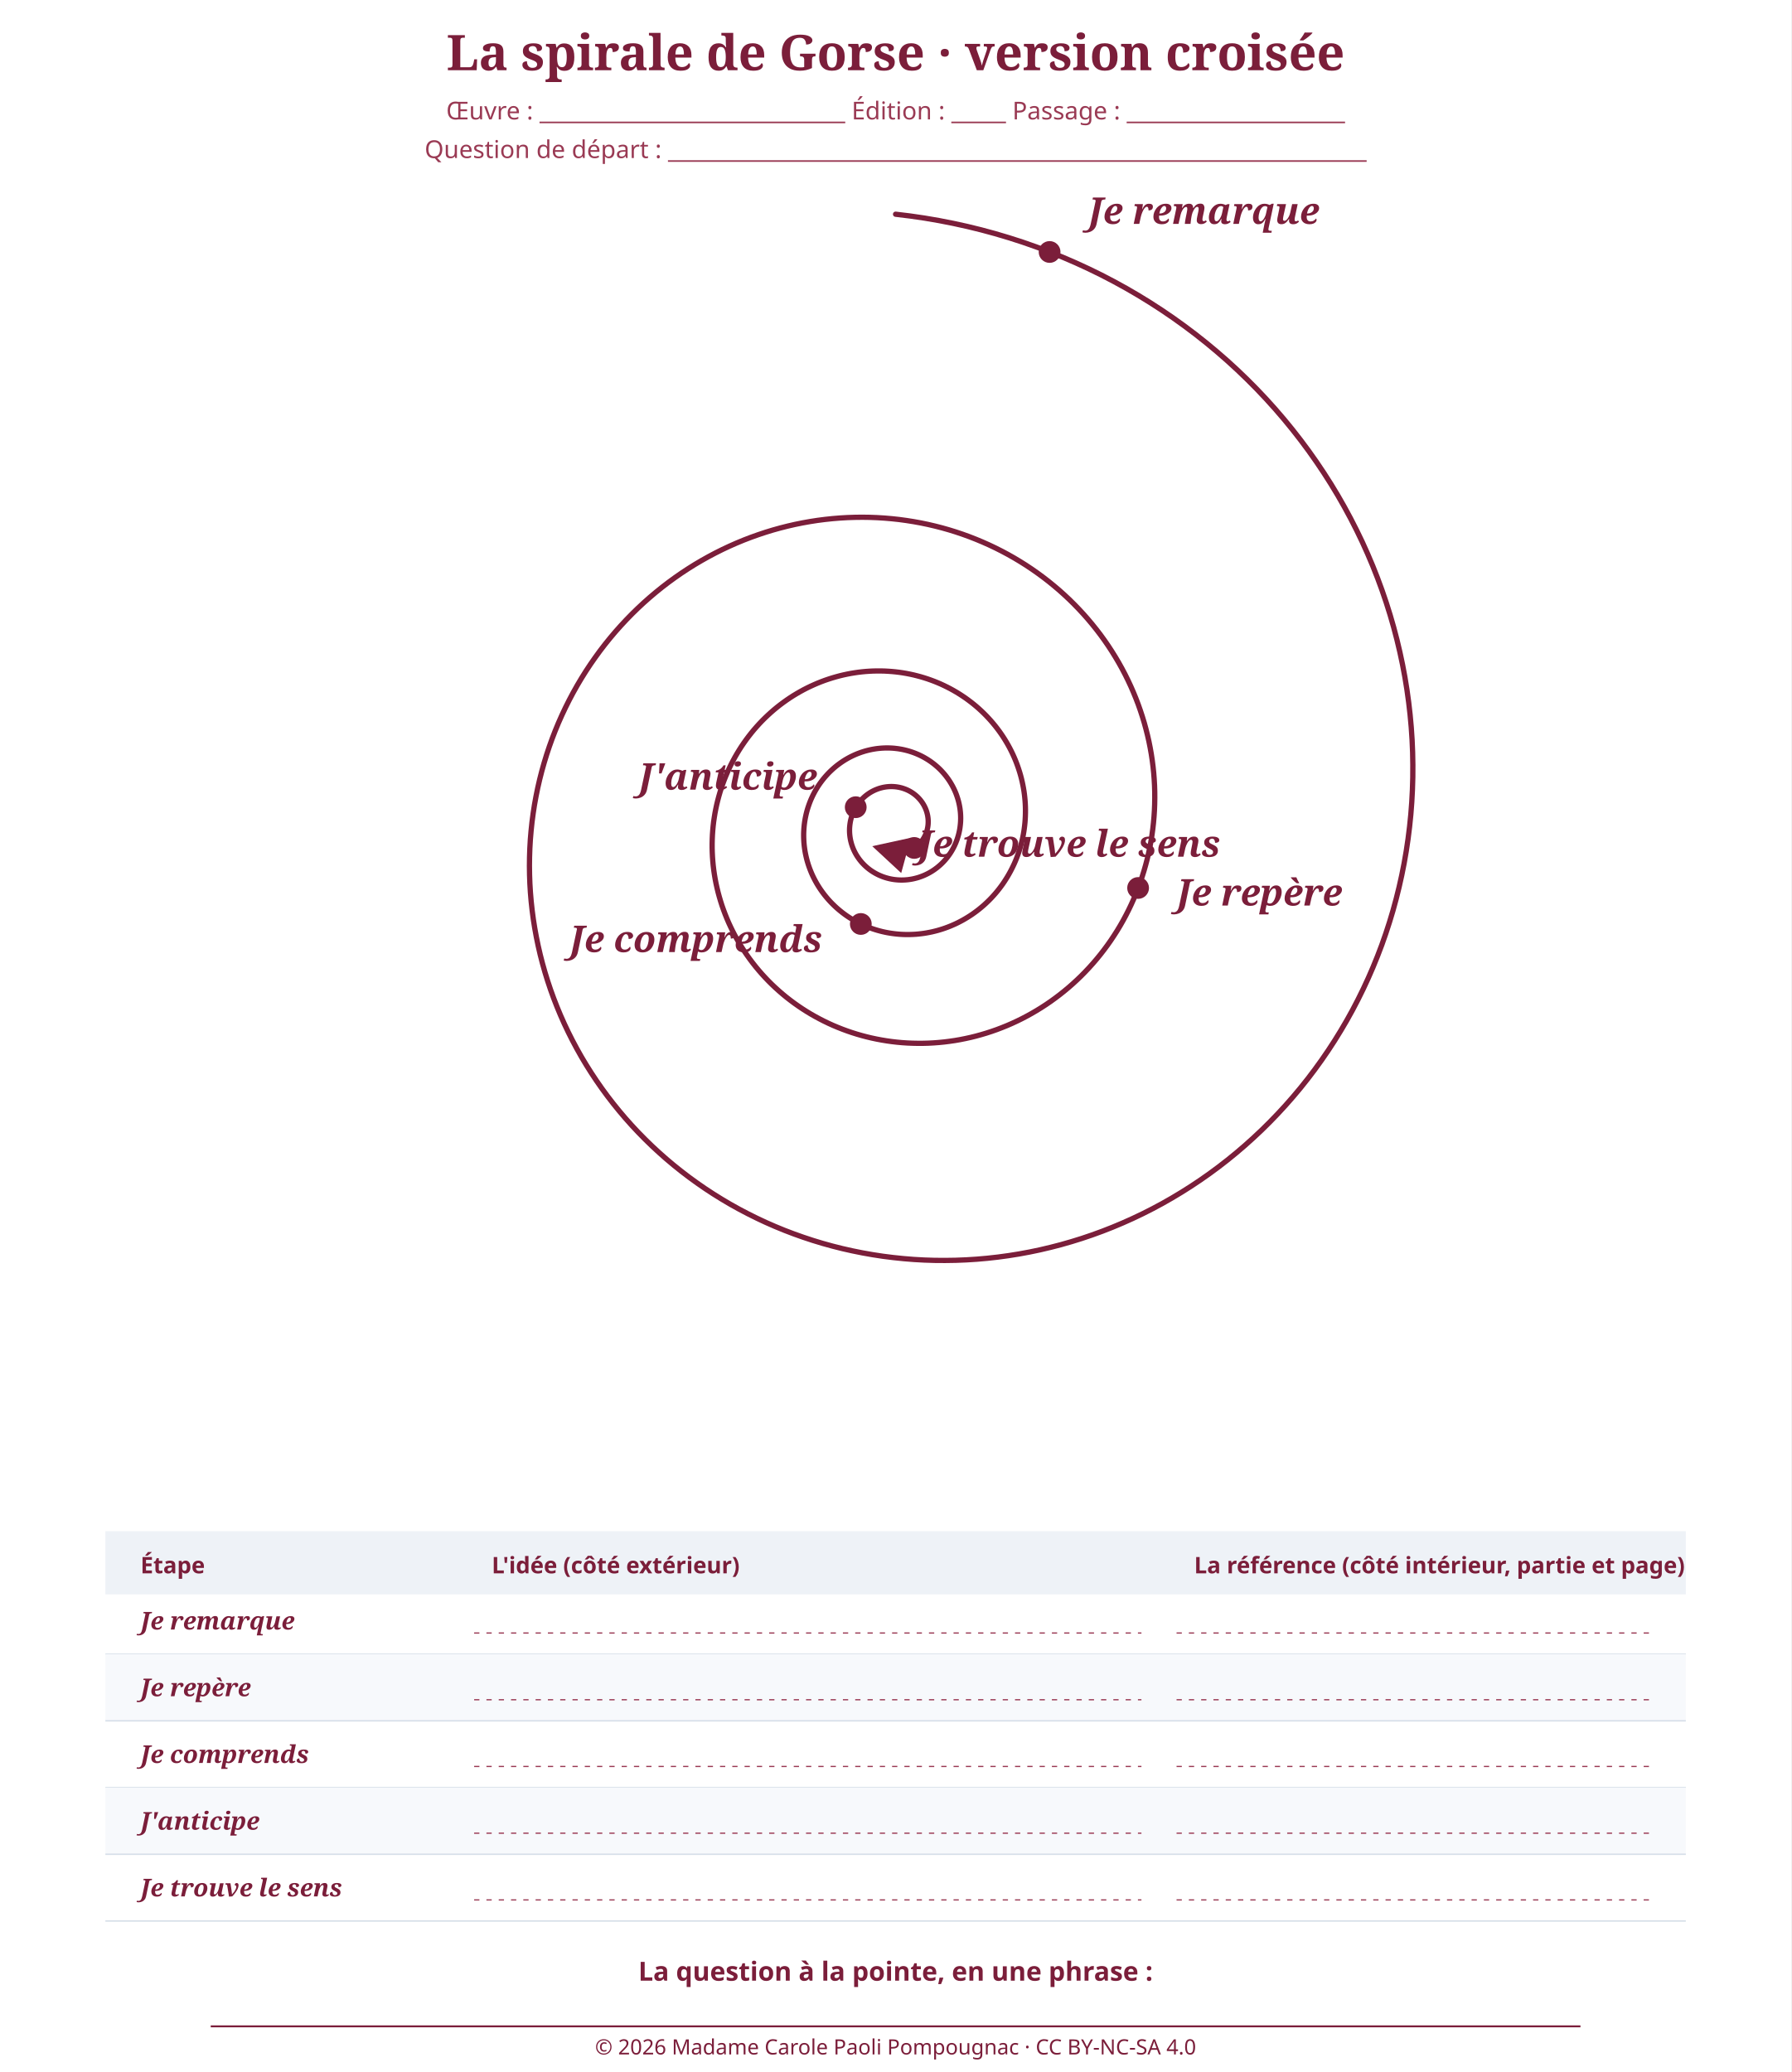
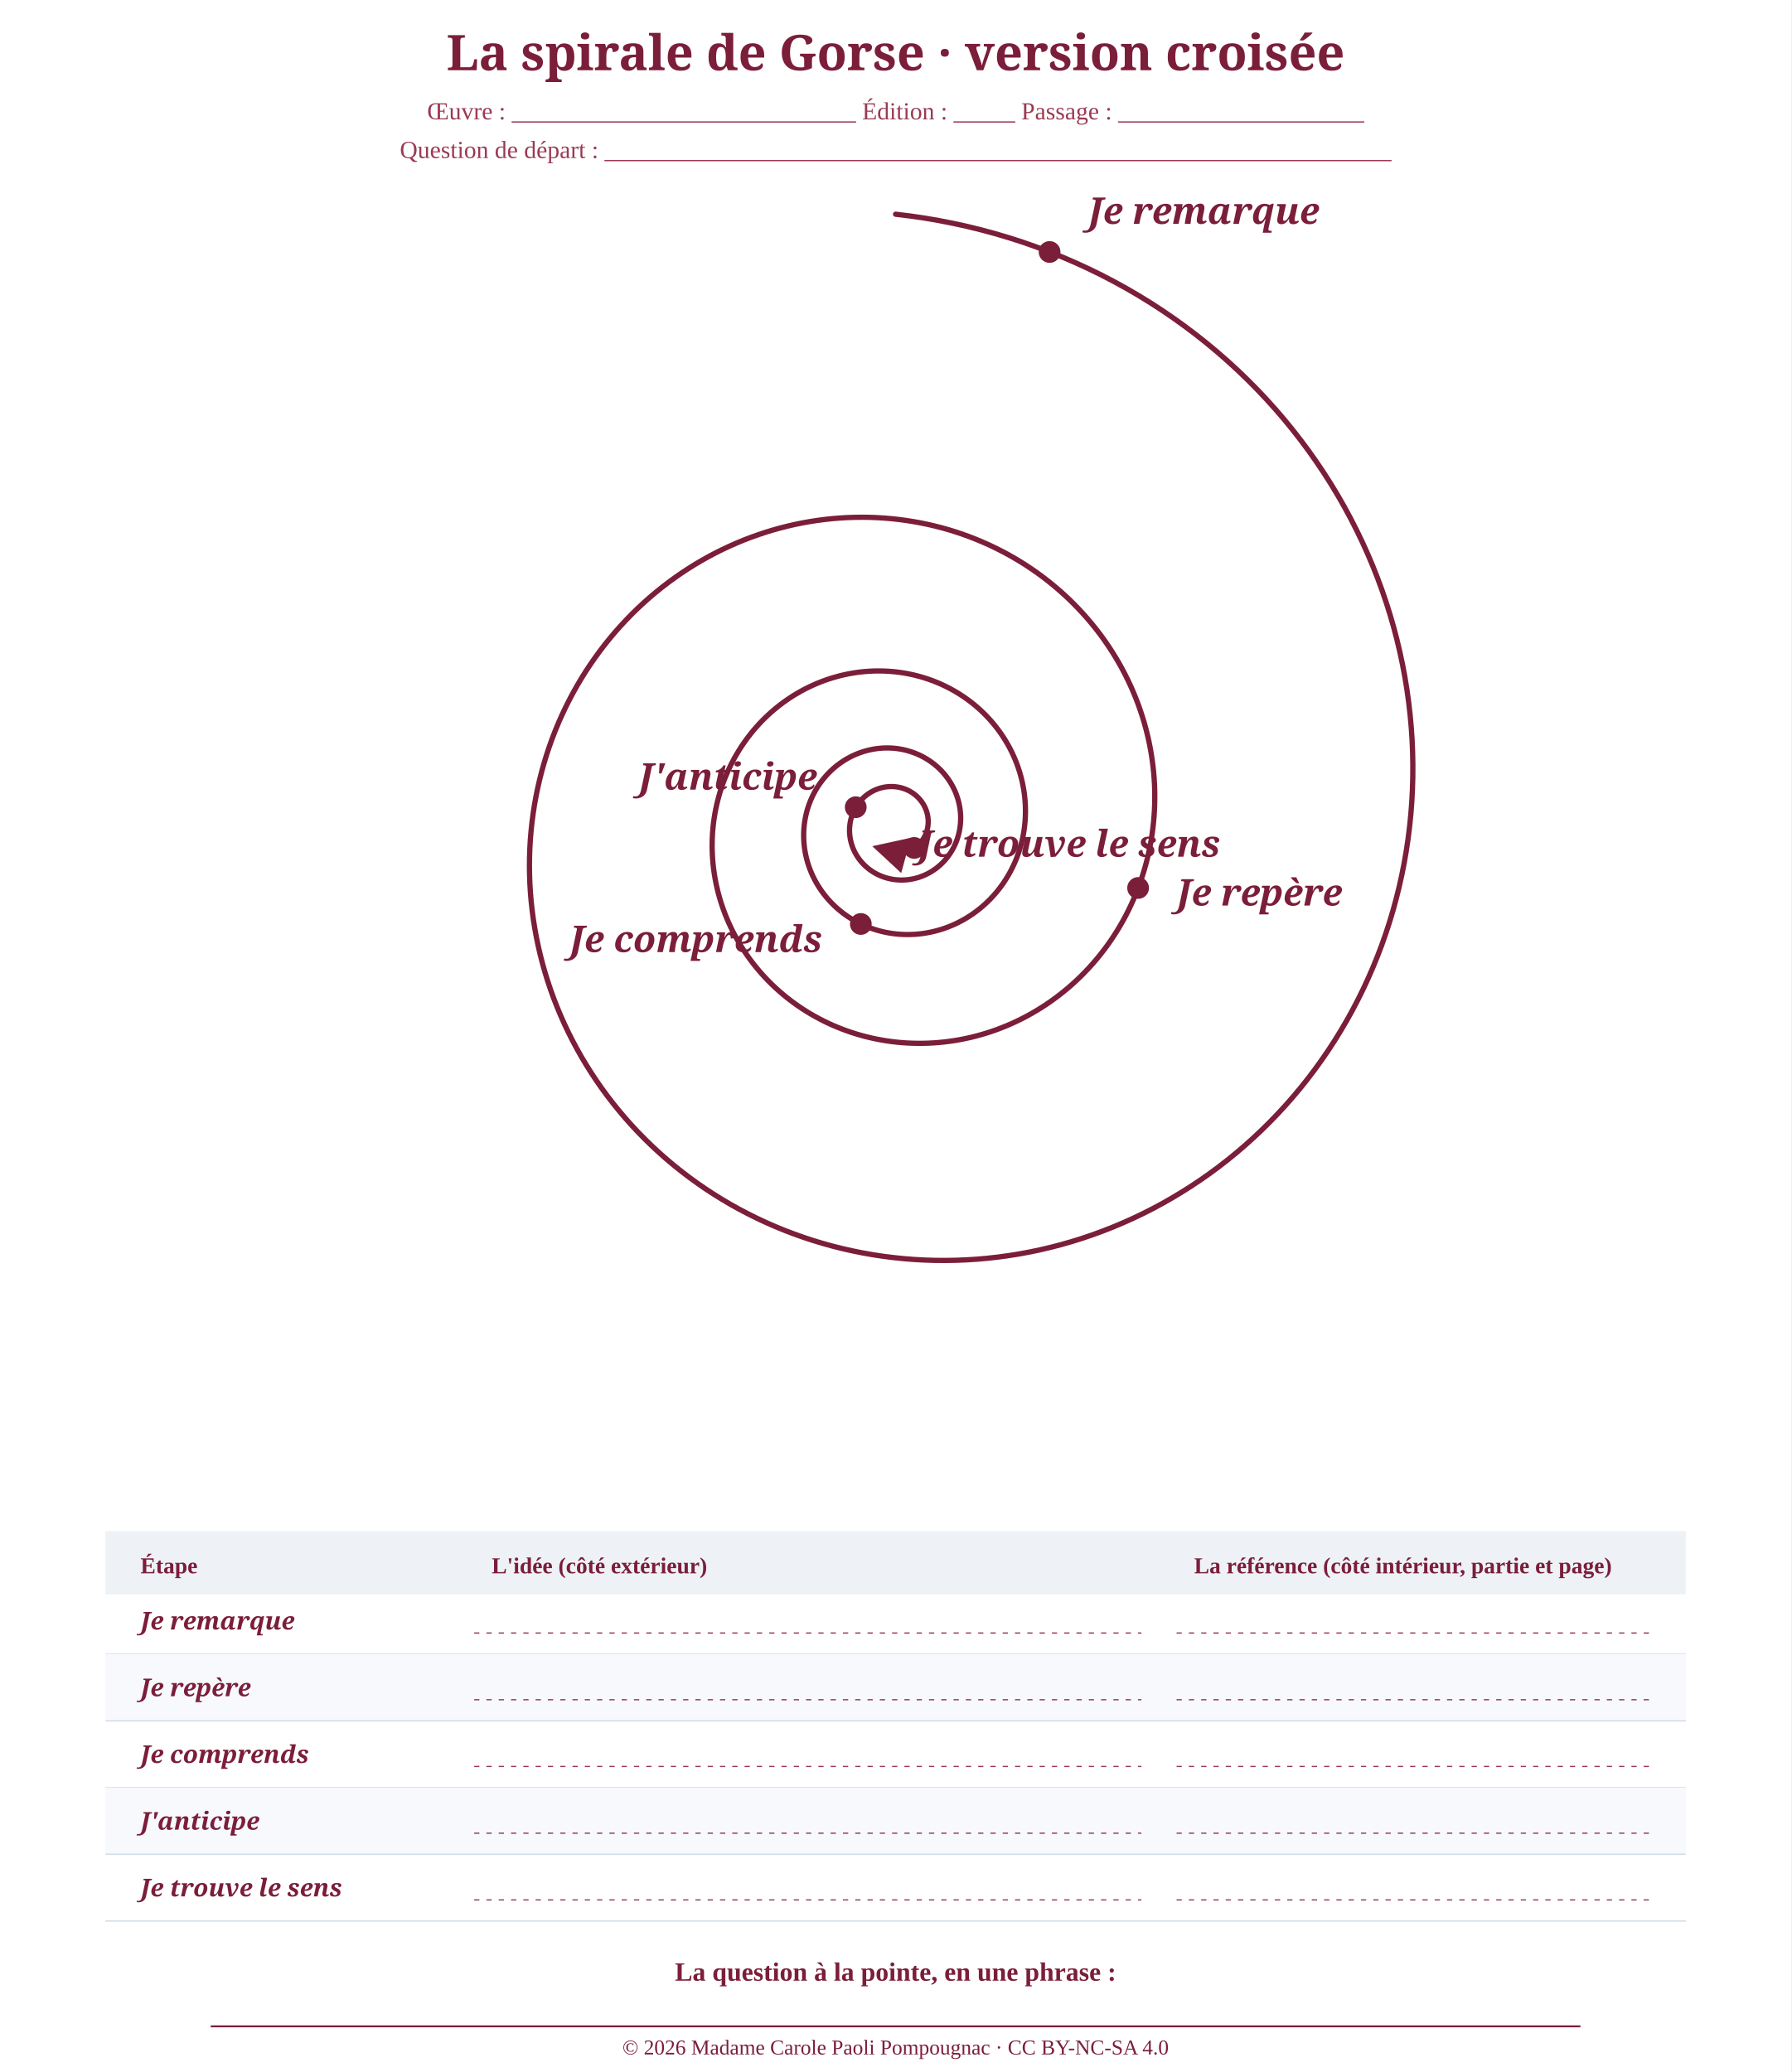
<svg xmlns="http://www.w3.org/2000/svg" viewBox="0 0 1020 1180" role="img" aria-labelledby="t3">
  <rect width="1020" height="1180" fill="#ffffff" />
  <text x="510.0" y="40.0" text-anchor="middle" font-family="Playfair Display, Georgia, serif" font-size="28" font-weight="600" font-style="normal" fill="#7B1E3A">La spirale de Gorse · version croisée</text>
-   <text x="510.0" y="68.0" text-anchor="middle" font-family="Atkinson Hyperlegible, Verdana, sans-serif" font-size="14" font-weight="500" font-style="normal" fill="#9A3A54">Œuvre : ____________________________     Édition : _____     Passage : ____________________</text>
-   <text x="510.0" y="90.0" text-anchor="middle" font-family="Atkinson Hyperlegible, Verdana, sans-serif" font-size="14" font-weight="500" font-style="normal" fill="#9A3A54">Question de départ : ________________________________________________________________</text>
+   <text x="510.0" y="68.0" text-anchor="middle" font-family="Source Sans 3, Verdana, sans-serif" font-size="14" font-weight="500" font-style="normal" fill="#9A3A54">Œuvre : ____________________________     Édition : _____     Passage : ____________________</text>
+   <text x="510.0" y="90.0" text-anchor="middle" font-family="Source Sans 3, Verdana, sans-serif" font-size="14" font-weight="500" font-style="normal" fill="#9A3A54">Question de départ : ________________________________________________________________</text>
  <path d="M 510.00 122.00 L 518.28 123.01 L 526.50 124.21 L 534.68 125.61 L 542.79 127.20 L 550.85 128.97 L 558.84 130.93 L 566.76 133.08 L 574.61 135.41 L 582.38 137.91 L 590.06 140.60 L 597.66 143.46 L 605.18 146.49 L 612.59 149.69 L 619.91 153.06 L 627.13 156.59 L 634.24 160.29 L 641.24 164.14 L 648.14 168.15 L 654.91 172.31 L 661.57 176.62 L 668.11 181.08 L 674.52 185.68 L 680.80 190.41 L 686.96 195.29 L 692.97 200.29 L 698.86 205.42 L 704.60 210.68 L 710.20 216.06 L 715.66 221.56 L 720.97 227.17 L 726.13 232.89 L 731.14 238.72 L 736.00 244.65 L 740.70 250.68 L 745.25 256.80 L 749.63 263.01 L 753.86 269.31 L 757.93 275.69 L 761.83 282.15 L 765.56 288.69 L 769.13 295.29 L 772.53 301.96 L 775.77 308.69 L 778.83 315.48 L 781.73 322.32 L 784.45 329.21 L 787.00 336.14 L 789.38 343.12 L 791.59 350.13 L 793.62 357.17 L 795.48 364.25 L 797.16 371.34 L 798.68 378.46 L 800.02 385.59 L 801.18 392.73 L 802.17 399.88 L 802.99 407.03 L 803.64 414.18 L 804.12 421.32 L 804.42 428.46 L 804.55 435.58 L 804.52 442.68 L 804.31 449.76 L 803.94 456.82 L 803.40 463.85 L 802.69 470.84 L 801.82 477.80 L 800.79 484.72 L 799.60 491.59 L 798.24 498.41 L 796.73 505.18 L 795.06 511.90 L 793.24 518.56 L 791.26 525.15 L 789.13 531.68 L 786.86 538.14 L 784.43 544.52 L 781.86 550.83 L 779.15 557.06 L 776.30 563.21 L 773.31 569.27 L 770.19 575.25 L 766.93 581.13 L 763.54 586.91 L 760.03 592.60 L 756.39 598.19 L 752.62 603.68 L 748.74 609.06 L 744.74 614.34 L 740.63 619.50 L 736.40 624.55 L 732.07 629.48 L 727.63 634.30 L 723.09 639.00 L 718.46 643.58 L 713.72 648.03 L 708.90 652.36 L 703.99 656.56 L 698.99 660.63 L 693.91 664.57 L 688.75 668.38 L 683.51 672.05 L 678.20 675.59 L 672.82 678.99 L 667.38 682.26 L 661.88 685.39 L 656.32 688.37 L 650.70 691.22 L 645.03 693.92 L 639.31 696.48 L 633.55 698.90 L 627.75 701.17 L 621.91 703.30 L 616.04 705.29 L 610.14 707.12 L 604.21 708.82 L 598.26 710.36 L 592.28 711.77 L 586.30 713.02 L 580.30 714.13 L 574.29 715.09 L 568.27 715.91 L 562.26 716.58 L 556.24 717.11 L 550.23 717.49 L 544.23 717.73 L 538.24 717.82 L 532.26 717.78 L 526.31 717.59 L 520.37 717.26 L 514.46 716.78 L 508.58 716.17 L 502.73 715.43 L 496.92 714.54 L 491.14 713.52 L 485.40 712.36 L 479.71 711.08 L 474.07 709.66 L 468.47 708.11 L 462.93 706.43 L 457.45 704.62 L 452.02 702.69 L 446.65 700.64 L 441.35 698.46 L 436.12 696.17 L 430.96 693.75 L 425.87 691.22 L 420.85 688.58 L 415.91 685.83 L 411.05 682.96 L 406.27 679.99 L 401.58 676.92 L 396.98 673.74 L 392.46 670.46 L 388.03 667.08 L 383.70 663.61 L 379.46 660.05 L 375.32 656.39 L 371.28 652.65 L 367.34 648.82 L 363.50 644.91 L 359.77 640.92 L 356.14 636.85 L 352.62 632.70 L 349.21 628.49 L 345.91 624.21 L 342.72 619.86 L 339.64 615.44 L 336.68 610.97 L 333.83 606.44 L 331.09 601.86 L 328.48 597.22 L 325.98 592.53 L 323.60 587.80 L 321.34 583.03 L 319.20 578.21 L 317.18 573.36 L 315.28 568.48 L 313.50 563.56 L 311.85 558.62 L 310.32 553.65 L 308.91 548.66 L 307.62 543.65 L 306.46 538.62 L 305.42 533.58 L 304.50 528.53 L 303.70 523.48 L 303.03 518.41 L 302.48 513.35 L 302.05 508.29 L 301.74 503.24 L 301.56 498.19 L 301.49 493.15 L 301.55 488.12 L 301.72 483.11 L 302.01 478.12 L 302.43 473.15 L 302.95 468.21 L 303.60 463.29 L 304.35 458.40 L 305.23 453.55 L 306.21 448.73 L 307.31 443.94 L 308.52 439.20 L 309.84 434.50 L 311.26 429.84 L 312.79 425.23 L 314.43 420.67 L 316.17 416.16 L 318.01 411.71 L 319.96 407.31 L 322.00 402.98 L 324.14 398.70 L 326.37 394.49 L 328.70 390.34 L 331.12 386.26 L 333.63 382.25 L 336.23 378.31 L 338.92 374.45 L 341.68 370.65 L 344.53 366.94 L 347.47 363.30 L 350.47 359.75 L 353.56 356.28 L 356.72 352.89 L 359.95 349.58 L 363.25 346.36 L 366.61 343.23 L 370.04 340.19 L 373.54 337.24 L 377.09 334.38 L 380.70 331.61 L 384.37 328.94 L 388.08 326.36 L 391.85 323.88 L 395.67 321.49 L 399.53 319.21 L 403.44 317.02 L 407.39 314.93 L 411.37 312.94 L 415.39 311.05 L 419.45 309.26 L 423.53 307.57 L 427.65 305.99 L 431.79 304.51 L 435.95 303.13 L 440.13 301.85 L 444.33 300.68 L 448.55 299.61 L 452.78 298.64 L 457.02 297.78 L 461.27 297.02 L 465.52 296.36 L 469.78 295.81 L 474.04 295.36 L 478.30 295.01 L 482.55 294.76 L 486.80 294.62 L 491.04 294.57 L 495.26 294.63 L 499.47 294.79 L 503.67 295.05 L 507.85 295.41 L 512.01 295.86 L 516.14 296.42 L 520.25 297.07 L 524.33 297.81 L 528.39 298.65 L 532.41 299.59 L 536.40 300.61 L 540.35 301.73 L 544.26 302.94 L 548.13 304.24 L 551.96 305.63 L 555.75 307.11 L 559.49 308.67 L 563.18 310.31 L 566.83 312.04 L 570.42 313.85 L 573.96 315.74 L 577.44 317.71 L 580.86 319.75 L 584.23 321.87 L 587.54 324.07 L 590.78 326.34 L 593.96 328.67 L 597.08 331.08 L 600.13 333.56 L 603.12 336.09 L 606.03 338.70 L 608.87 341.36 L 611.64 344.09 L 614.34 346.87 L 616.97 349.71 L 619.52 352.60 L 621.99 355.55 L 624.39 358.54 L 626.71 361.58 L 628.95 364.67 L 631.11 367.81 L 633.18 370.98 L 635.18 374.20 L 637.10 377.46 L 638.93 380.75 L 640.68 384.07 L 642.34 387.43 L 643.92 390.81 L 645.41 394.23 L 646.82 397.67 L 648.15 401.13 L 649.38 404.62 L 650.53 408.12 L 651.60 411.64 L 652.57 415.18 L 653.46 418.73 L 654.27 422.29 L 654.98 425.86 L 655.61 429.43 L 656.15 433.01 L 656.61 436.60 L 656.98 440.18 L 657.26 443.76 L 657.46 447.34 L 657.57 450.91 L 657.59 454.47 L 657.53 458.03 L 657.39 461.57 L 657.16 465.10 L 656.85 468.61 L 656.46 472.11 L 655.98 475.59 L 655.43 479.04 L 654.79 482.47 L 654.07 485.88 L 653.28 489.26 L 652.40 492.61 L 651.45 495.93 L 650.42 499.22 L 649.32 502.47 L 648.15 505.69 L 646.90 508.87 L 645.57 512.02 L 644.18 515.12 L 642.72 518.18 L 641.19 521.19 L 639.59 524.17 L 637.93 527.09 L 636.20 529.97 L 634.40 532.79 L 632.55 535.57 L 630.64 538.29 L 628.66 540.96 L 626.63 543.58 L 624.54 546.14 L 622.40 548.64 L 620.20 551.09 L 617.95 553.47 L 615.66 555.80 L 613.31 558.06 L 610.92 560.26 L 608.48 562.40 L 605.99 564.47 L 603.47 566.48 L 600.90 568.42 L 598.30 570.30 L 595.66 572.11 L 592.98 573.85 L 590.27 575.52 L 587.53 577.12 L 584.76 578.65 L 581.96 580.12 L 579.13 581.51 L 576.28 582.83 L 573.40 584.08 L 570.50 585.25 L 567.59 586.36 L 564.65 587.39 L 561.70 588.35 L 558.74 589.23 L 555.76 590.05 L 552.78 590.79 L 549.78 591.45 L 546.78 592.05 L 543.77 592.57 L 540.75 593.01 L 537.74 593.39 L 534.73 593.69 L 531.71 593.92 L 528.70 594.08 L 525.70 594.16 L 522.70 594.17 L 519.71 594.11 L 516.73 593.99 L 513.76 593.79 L 510.81 593.52 L 507.87 593.18 L 504.95 592.77 L 502.04 592.29 L 499.16 591.75 L 496.29 591.14 L 493.45 590.46 L 490.64 589.72 L 487.85 588.91 L 485.08 588.04 L 482.35 587.10 L 479.64 586.10 L 476.97 585.04 L 474.33 583.93 L 471.73 582.75 L 469.16 581.51 L 466.62 580.21 L 464.13 578.86 L 461.67 577.46 L 459.26 576.00 L 456.88 574.48 L 454.55 572.91 L 452.27 571.30 L 450.03 569.63 L 447.83 567.92 L 445.68 566.15 L 443.58 564.34 L 441.53 562.49 L 439.53 560.60 L 437.58 558.66 L 435.69 556.68 L 433.84 554.66 L 432.05 552.60 L 430.31 550.51 L 428.63 548.38 L 427.00 546.22 L 425.43 544.02 L 423.91 541.80 L 422.46 539.54 L 421.06 537.26 L 419.72 534.95 L 418.43 532.61 L 417.21 530.25 L 416.05 527.87 L 414.94 525.47 L 413.90 523.05 L 412.92 520.61 L 412.00 518.15 L 411.13 515.68 L 410.34 513.20 L 409.60 510.70 L 408.92 508.20 L 408.31 505.68 L 407.75 503.16 L 407.26 500.64 L 406.83 498.10 L 406.46 495.57 L 406.15 493.03 L 405.91 490.50 L 405.72 487.96 L 405.60 485.43 L 405.53 482.90 L 405.53 480.38 L 405.59 477.87 L 405.70 475.36 L 405.88 472.87 L 406.11 470.38 L 406.40 467.91 L 406.76 465.45 L 407.16 463.01 L 407.63 460.59 L 408.15 458.18 L 408.73 455.79 L 409.36 453.42 L 410.04 451.08 L 410.78 448.76 L 411.58 446.46 L 412.42 444.19 L 413.32 441.94 L 414.27 439.72 L 415.26 437.54 L 416.31 435.38 L 417.41 433.25 L 418.55 431.15 L 419.74 429.09 L 420.97 427.07 L 422.25 425.07 L 423.58 423.12 L 424.94 421.20 L 426.35 419.32 L 427.80 417.47 L 429.28 415.67 L 430.81 413.91 L 432.37 412.19 L 433.97 410.51 L 435.61 408.88 L 437.28 407.29 L 438.98 405.74 L 440.71 404.24 L 442.48 402.78 L 444.27 401.37 L 446.10 400.01 L 447.95 398.69 L 449.82 397.42 L 451.72 396.20 L 453.65 395.03 L 455.59 393.91 L 457.56 392.83 L 459.55 391.81 L 461.55 390.84 L 463.58 389.92 L 465.62 389.04 L 467.67 388.22 L 469.74 387.45 L 471.82 386.74 L 473.91 386.07 L 476.01 385.46 L 478.12 384.89 L 480.23 384.38 L 482.36 383.92 L 484.48 383.51 L 486.61 383.16 L 488.75 382.85 L 490.88 382.60 L 493.01 382.40 L 495.15 382.25 L 497.28 382.15 L 499.40 382.11 L 501.52 382.11 L 503.64 382.16 L 505.74 382.27 L 507.84 382.42 L 509.93 382.62 L 512.01 382.87 L 514.08 383.17 L 516.13 383.52 L 518.17 383.92 L 520.19 384.36 L 522.20 384.86 L 524.19 385.39 L 526.16 385.98 L 528.11 386.60 L 530.04 387.28 L 531.95 387.99 L 533.83 388.75 L 535.70 389.55 L 537.53 390.40 L 539.35 391.29 L 541.13 392.21 L 542.89 393.18 L 544.62 394.18 L 546.33 395.23 L 548.00 396.31 L 549.64 397.42 L 551.25 398.58 L 552.83 399.77 L 554.38 400.99 L 555.89 402.24 L 557.37 403.53 L 558.81 404.85 L 560.22 406.20 L 561.59 407.58 L 562.92 408.99 L 564.22 410.42 L 565.48 411.89 L 566.70 413.37 L 567.88 414.89 L 569.03 416.42 L 570.13 417.98 L 571.19 419.56 L 572.21 421.16 L 573.19 422.78 L 574.13 424.42 L 575.03 426.08 L 575.89 427.76 L 576.70 429.44 L 577.47 431.15 L 578.20 432.87 L 578.88 434.60 L 579.52 436.34 L 580.12 438.09 L 580.68 439.85 L 581.19 441.61 L 581.66 443.39 L 582.08 445.17 L 582.46 446.96 L 582.80 448.75 L 583.10 450.54 L 583.35 452.34 L 583.55 454.13 L 583.72 455.93 L 583.84 457.72 L 583.92 459.51 L 583.95 461.30 L 583.94 463.08 L 583.89 464.86 L 583.80 466.63 L 583.67 468.40 L 583.49 470.15 L 583.27 471.90 L 583.02 473.64 L 582.72 475.36 L 582.38 477.08 L 582.00 478.78 L 581.58 480.46 L 581.13 482.14 L 580.63 483.79 L 580.10 485.43 L 579.53 487.05 L 578.92 488.66 L 578.28 490.24 L 577.60 491.81 L 576.88 493.35 L 576.13 494.87 L 575.35 496.37 L 574.53 497.85 L 573.68 499.31 L 572.80 500.73 L 571.89 502.14 L 570.95 503.52 L 569.97 504.87 L 568.97 506.19 L 567.94 507.49 L 566.88 508.76 L 565.79 510.00 L 564.68 511.21 L 563.54 512.39 L 562.37 513.54 L 561.19 514.66 L 559.98 515.75 L 558.74 516.80 L 557.49 517.83 L 556.21 518.82 L 554.92 519.77 L 553.61 520.70 L 552.27 521.59 L 550.92 522.44 L 549.56 523.26 L 548.18 524.05 L 546.78 524.80 L 545.37 525.52 L 543.95 526.20 L 542.51 526.84 L 541.07 527.45 L 539.61 528.02 L 538.15 528.56 L 536.67 529.06 L 535.19 529.52 L 533.70 529.95 L 532.21 530.33 L 530.71 530.69 L 529.20 531.00 L 527.70 531.28 L 526.19 531.53 L 524.68 531.73 L 523.17 531.90 L 521.66 532.04 L 520.15 532.13 L 518.64 532.19 L 517.14 532.22 L 515.64 532.21 L 514.14 532.16 L 512.65 532.08 L 511.17 531.96 L 509.69 531.81 L 508.22 531.62 L 506.76 531.40 L 505.31 531.15 L 503.87 530.86 L 502.44 530.54 L 501.03 530.18 L 499.62 529.79 L 498.23 529.37 L 496.85 528.92 L 495.49 528.44 L 494.14 527.92 L 492.81 527.38 L 491.49 526.80 L 490.20 526.20 L 488.92 525.56 L 487.66 524.90 L 486.42 524.21 L 485.20 523.49 L 484.00 522.75 L 482.82 521.98 L 481.66 521.18 L 480.53 520.36 L 479.42 519.51 L 478.33 518.64 L 477.26 517.74 L 476.22 516.83 L 475.21 515.89 L 474.22 514.93 L 473.25 513.95 L 472.31 512.94 L 471.40 511.92 L 470.52 510.88 L 469.66 509.83 L 468.83 508.75 L 468.03 507.66 L 467.25 506.55 L 466.51 505.43 L 465.79 504.29 L 465.10 503.14 L 464.45 501.98 L 463.82 500.80 L 463.22 499.62 L 462.65 498.42 L 462.11 497.21 L 461.61 495.99 L 461.13 494.76 L 460.68 493.53 L 460.26 492.29 L 459.88 491.04 L 459.52 489.79 L 459.20 488.53 L 458.91 487.27 L 458.64 486.00 L 458.41 484.74 L 458.21 483.47 L 458.04 482.20 L 457.90 480.93 L 457.79 479.66 L 457.72 478.39 L 457.67 477.12 L 457.65 475.85 L 457.66 474.59 L 457.71 473.33 L 457.78 472.08 L 457.88 470.83 L 458.01 469.59 L 458.17 468.36 L 458.36 467.13 L 458.58 465.91 L 458.83 464.70 L 459.10 463.50 L 459.40 462.31 L 459.73 461.12 L 460.09 459.96 L 460.48 458.80 L 460.89 457.65 L 461.32 456.52 L 461.78 455.40 L 462.27 454.30 L 462.78 453.21 L 463.32 452.13 L 463.88 451.08 L 464.46 450.03 L 465.07 449.01 L 465.70 448.00 L 466.35 447.01 L 467.02 446.04 L 467.72 445.09 L 468.43 444.16 L 469.17 443.24 L 469.92 442.35 L 470.70 441.48 L 471.49 440.62 L 472.30 439.79 L 473.13 438.99 L 473.97 438.20 L 474.83 437.43 L 475.71 436.69 L 476.60 435.97 L 477.51 435.28 L 478.43 434.61 L 479.36 433.96 L 480.31 433.33 L 481.26 432.73 L 482.23 432.16 L 483.21 431.61 L 484.20 431.08 L 485.21 430.58 L 486.21 430.11 L 487.23 429.66 L 488.26 429.23 L 489.29 428.84 L 490.33 428.46 L 491.37 428.12 L 492.42 427.79 L 493.48 427.50 L 494.54 427.23 L 495.60 426.99 L 496.66 426.77 L 497.73 426.58 L 498.80 426.41 L 499.87 426.27 L 500.94 426.16 L 502.01 426.07 L 503.07 426.01 L 504.14 425.97 L 505.20 425.96 L 506.26 425.97 L 507.32 426.01 L 508.38 426.07 L 509.43 426.16 L 510.47 426.28 L 511.51 426.41 L 512.54 426.58 L 513.57 426.76 L 514.58 426.97 L 515.59 427.21 L 516.59 427.46 L 517.59 427.74 L 518.57 428.05 L 519.54 428.37 L 520.50 428.72 L 521.46 429.09 L 522.39 429.48 L 523.32 429.89 L 524.24 430.33 L 525.14 430.78 L 526.03 431.25 L 526.90 431.75 L 527.76 432.26 L 528.61 432.79 L 529.44 433.34 L 530.26 433.91 L 531.05 434.50 L 531.84 435.10 L 532.60 435.72 L 533.35 436.36 L 534.09 437.01 L 534.80 437.68 L 535.50 438.36 L 536.17 439.06 L 536.83 439.78 L 537.48 440.50 L 538.10 441.24 L 538.70 441.99 L 539.28 442.76 L 539.85 443.53 L 540.39 444.32 L 540.91 445.11 L 541.41 445.92 L 541.89 446.74 L 542.35 447.56 L 542.79 448.40 L 543.21 449.24 L 543.61 450.09 L 543.99 450.95 L 544.34 451.81 L 544.67 452.68 L 544.98 453.56 L 545.27 454.44 L 545.54 455.32 L 545.79 456.21 L 546.01 457.10 L 546.21 457.99 L 546.39 458.89 L 546.55 459.79 L 546.69 460.68 L 546.80 461.58 L 546.90 462.48 L 546.97 463.38 L 547.02 464.28 L 547.05 465.18 L 547.06 466.07 L 547.04 466.97 L 547.01 467.85 L 546.95 468.74 L 546.87 469.62 L 546.77 470.50 L 546.66 471.37 L 546.52 472.24 L 546.36 473.10 L 546.18 473.96 L 545.98 474.81 L 545.76 475.65 L 545.52 476.48 L 545.26 477.31 L 544.99 478.13 L 544.69 478.93 L 544.38 479.73 L 544.05 480.52 L 543.70 481.30 L 543.33 482.07 L 542.95 482.83 L 542.55 483.57 L 542.13 484.31 L 541.70 485.03 L 541.25 485.74 L 540.78 486.44 L 540.30 487.12 L 539.81 487.79 L 539.30 488.45 L 538.77 489.09 L 538.24 489.72 L 537.69 490.34 L 537.12 490.94 L 536.55 491.52 L 535.96 492.09 L 535.36 492.64 L 534.74 493.18 L 534.12 493.70 L 533.49 494.21 L 532.84 494.69 L 532.19 495.17 L 531.53 495.62 L 530.86 496.06 L 530.18 496.48 L 529.49 496.88 L 528.79 497.27 L 528.09 497.63 L 527.38 497.98 L 526.66 498.32 L 525.94 498.63 L 525.21 498.93 L 524.48 499.20 L 523.75 499.46 L 523.01 499.71 L 522.26 499.93 L 521.51 500.13 L 520.76 500.32 L 520.01 500.49 L 519.26 500.64 L 518.50 500.77 L 517.75 500.88 L 516.99 500.98 L 516.23 501.05 L 515.48 501.11 L 514.72 501.15 L 513.97 501.17 L 513.21 501.18 L 512.46 501.16 L 511.71 501.13 L 510.97 501.08 L 510.23 501.01 L 509.49 500.93 L 508.76 500.83 L 508.03 500.71 L 507.30 500.57 L 506.58 500.42 L 505.87 500.25 L 505.16 500.06 L 504.46 499.86 L 503.77 499.64 L 503.08 499.41 L 502.40 499.16 L 501.73 498.89 L 501.07 498.61 L 500.41 498.32 L 499.77 498.01 L 499.13 497.68 L 498.50 497.34 L 497.89 496.99 L 497.28 496.62 L 496.68 496.24 L 496.10 495.85 L 495.52 495.45 L 494.96 495.03 L 494.41 494.60 L 493.87 494.16 L 493.34 493.70 L 492.83 493.24 L 492.32 492.76 L 491.83 492.27 L 491.36 491.78 L 490.89 491.27 L 490.44 490.76 L 490.01 490.23 L 489.58 489.70 L 489.17 489.15 L 488.78 488.60 L 488.40 488.04 L 488.03 487.48 L 487.68 486.91 L 487.34 486.33 L 487.02 485.74 L 486.71 485.15 L 486.42 484.55 L 486.14 483.95 L 485.88 483.34 L 485.63 482.73 L 485.40 482.11 L 485.19 481.49 L 484.98 480.87 L 484.80 480.24 L 484.63 479.61 L 484.47 478.98 L 484.33 478.35 L 484.21 477.71 L 484.10 477.08 L 484.01 476.44 L 483.93 475.80 L 483.87 475.17 L 483.82 474.53 L 483.79 473.89 L 483.77 473.26 L 483.77 472.63 L 483.78 472.00 L 483.81 471.37 L 483.86 470.74 L 483.92 470.12 L 483.99 469.50 L 484.08 468.88 L 484.18 468.27 L 484.29 467.66 L 484.42 467.05 L 484.57 466.45 L 484.73 465.86 L 484.90 465.27 L 485.08 464.69 L 485.28 464.11 L 485.49 463.54 L 485.72 462.97 L 485.96 462.42 L 486.21 461.87 L 486.47 461.33 L 486.74 460.79 L 487.03 460.26 L 487.33 459.75 L 487.64 459.24 L 487.96 458.74 L 488.29 458.25 L 488.63 457.76 L 488.99 457.29 L 489.35 456.83 L 489.72 456.38 L 490.11 455.93 L 490.50 455.50 L 490.90 455.08 L 491.31 454.67 L 491.73 454.27 L 492.16 453.88 L 492.59 453.50 L 493.03 453.14 L 493.48 452.78 L 493.94 452.44 L 494.41 452.11 L 494.88 451.79 L 495.35 451.48 L 495.84 451.19 L 496.32 450.90 L 496.82 450.63 L 497.32 450.38 L 497.82 450.13 L 498.33 449.90 L 498.84 449.68 L 499.36 449.48 L 499.87 449.28 L 500.40 449.10 L 500.92 448.93 L 501.45 448.78 L 501.98 448.64 L 502.51 448.51 L 503.04 448.39 L 503.58 448.29 L 504.11 448.20 L 504.65 448.12 L 505.18 448.06 L 505.72 448.01 L 506.25 447.97 L 506.79 447.95 L 507.32 447.93 L 507.85 447.93 L 508.38 447.95 L 508.91 447.97 L 509.44 448.01 L 509.97 448.06 L 510.49 448.12 L 511.01 448.20 L 511.52 448.29 L 512.03 448.38 L 512.54 448.50 L 513.05 448.62 L 513.55 448.75 L 514.04 448.90 L 514.53 449.06 L 515.01 449.23 L 515.49 449.40 L 515.97 449.60 L 516.44 449.80 L 516.90 450.01 L 517.35 450.23 L 517.80 450.46 L 518.24 450.70 L 518.68 450.96 L 519.11 451.22 L 519.53 451.49 L 519.94 451.77 L 520.34 452.06 L 520.74 452.36 L 521.13 452.66 L 521.51 452.98 L 521.88 453.30 L 522.24 453.63 L 522.60 453.97 L 522.94 454.32 L 523.28 454.67 L 523.60 455.03 L 523.92 455.40 L 524.23 455.77 L 524.52 456.15 L 524.81 456.54 L 525.09 456.93 L 525.35 457.32 L 525.61 457.73 L 525.86 458.13 L 526.09 458.54 L 526.32 458.96 L 526.53 459.38 L 526.74 459.80 L 526.93 460.23 L 527.12 460.66 L 527.29 461.10 L 527.45 461.53 L 527.60 461.97 L 527.74 462.41 L 527.87 462.86 L 527.99 463.30 L 528.09 463.75 L 528.19 464.20 L 528.28 464.65 L 528.35 465.10 L 528.41 465.55 L 528.47 466.00 L 528.51 466.45 L 528.54 466.90 L 528.56 467.35 L 528.57 467.80 L 528.56 468.25 L 528.55 468.70 L 528.53 469.14 L 528.50 469.58 L 528.45 470.02 L 528.40 470.46 L 528.33 470.90 L 528.26 471.33 L 528.17 471.76 L 528.08 472.19 L 527.98 472.61 L 527.86 473.03 L 527.74 473.45 L 527.60 473.86 L 527.46 474.27 L 527.31 474.67 L 527.15 475.07 L 526.98 475.46 L 526.80 475.85 L 526.61 476.23 L 526.41 476.61 L 526.21 476.98 L 526.00 477.35 L 525.77 477.70 L 525.55 478.06 L 525.31 478.40 L 525.06 478.74 L 524.81 479.08 L 524.55 479.40 L 524.29 479.72 L 524.02 480.03 L 523.74 480.34 L 523.45 480.63 L 523.16 480.92 L 522.86 481.20 L 522.56 481.48 L 522.25 481.74 L 521.93 482.00 L 521.61 482.25 L 521.29 482.49 L 520.96 482.72 L 520.62 482.94 L 520.29 483.16 L 519.94 483.37 L 519.60 483.56 L 519.25 483.75 L 518.89 483.93 L 518.54 484.10 L 518.17 484.27 L 517.81 484.42 L 517.45 484.56 L 517.08 484.70 L 516.71 484.82 L 516.34 484.94 L 515.96 485.05 L 515.59 485.14 L 515.21 485.23 L 514.83 485.31 L 514.46 485.38 L 514.08 485.45 L 513.70 485.50 L 513.32 485.54 L 512.94 485.57 L 512.56 485.60 L 512.18 485.61 L 511.80 485.62 L 511.43 485.62 L 511.05 485.61 L 510.68 485.59 L 510.31 485.56 L 509.93 485.52 L 509.57 485.47 L 509.20 485.42 L 508.84 485.35 L 508.47 485.28 L 508.11 485.20 L 507.76 485.11 L 507.41 485.02 L 507.06 484.91 L 506.71 484.80 L 506.37 484.68 L 506.03 484.55 L 505.69 484.41 L 505.36 484.27" fill="none" stroke="#7B1E3A" stroke-width="3" stroke-linecap="round" />
  <polygon points="496.7,481.9 518.7,477.1 513.2,497.2" fill="#7B1E3A" />
  <circle cx="597.7" cy="143.5" r="6.2" fill="#7B1E3A" />
  <text x="619.7" y="127.5" text-anchor="start" font-family="Playfair Display, Georgia, serif" font-size="21" font-weight="600" font-style="italic" fill="#7B1E3A">Je remarque</text>
  <circle cx="648.1" cy="505.7" r="6.2" fill="#7B1E3A" />
  <text x="670.1" y="515.7" text-anchor="start" font-family="Playfair Display, Georgia, serif" font-size="21" font-weight="600" font-style="italic" fill="#7B1E3A">Je repère</text>
  <circle cx="490.2" cy="526.2" r="6.2" fill="#7B1E3A" />
  <text x="468.2" y="542.2" text-anchor="end" font-family="Playfair Display, Georgia, serif" font-size="21" font-weight="600" font-style="italic" fill="#7B1E3A">Je comprends</text>
  <circle cx="487.3" cy="459.7" r="6.2" fill="#7B1E3A" />
  <text x="465.3" y="449.7" text-anchor="end" font-family="Playfair Display, Georgia, serif" font-size="21" font-weight="600" font-style="italic" fill="#7B1E3A">J'anticipe</text>
  <circle cx="520.6" cy="482.9" r="6.2" fill="#7B1E3A" />
  <text x="522.7" y="487.9" text-anchor="start" font-family="Playfair Display, Georgia, serif" font-size="21" font-weight="600" font-style="italic" fill="#7B1E3A">Je trouve le sens</text>
  <rect x="60" y="872" width="900" height="36" fill="#EEF2F7" />
-   <text x="80.0" y="896.0" text-anchor="start" font-family="Atkinson Hyperlegible, Verdana, sans-serif" font-size="13" font-weight="700" font-style="normal" fill="#7B1E3A">Étape</text>
-   <text x="280.0" y="896.0" text-anchor="start" font-family="Atkinson Hyperlegible, Verdana, sans-serif" font-size="13" font-weight="700" font-style="normal" fill="#7B1E3A">L'idée (côté extérieur)</text>
-   <text x="680.0" y="896.0" text-anchor="start" font-family="Atkinson Hyperlegible, Verdana, sans-serif" font-size="13" font-weight="700" font-style="normal" fill="#7B1E3A">La référence (côté intérieur, partie et page)</text>
+   <text x="80.0" y="896.0" text-anchor="start" font-family="Source Sans 3, Verdana, sans-serif" font-size="13" font-weight="700" font-style="normal" fill="#7B1E3A">Étape</text>
+   <text x="280.0" y="896.0" text-anchor="start" font-family="Source Sans 3, Verdana, sans-serif" font-size="13" font-weight="700" font-style="normal" fill="#7B1E3A">L'idée (côté extérieur)</text>
+   <text x="680.0" y="896.0" text-anchor="start" font-family="Source Sans 3, Verdana, sans-serif" font-size="13" font-weight="700" font-style="normal" fill="#7B1E3A">La référence (côté intérieur, partie et page)</text>
  <line x1="60" y1="942" x2="960" y2="942" stroke="#D6DEE8" stroke-width="0.8" />
  <text x="80.0" y="928.0" text-anchor="start" font-family="Playfair Display, Georgia, serif" font-size="14" font-weight="600" font-style="italic" fill="#7B1E3A">Je remarque</text>
  <line x1="270" y1="930" x2="650" y2="930" stroke="#9A3A54" stroke-width="0.7" stroke-dasharray="3 4" />
  <line x1="670" y1="930" x2="940" y2="930" stroke="#9A3A54" stroke-width="0.7" stroke-dasharray="3 4" />
  <rect x="60" y="942" width="900" height="38" fill="#F7F9FC" />
  <line x1="60" y1="980" x2="960" y2="980" stroke="#D6DEE8" stroke-width="0.8" />
  <text x="80.0" y="966.0" text-anchor="start" font-family="Playfair Display, Georgia, serif" font-size="14" font-weight="600" font-style="italic" fill="#7B1E3A">Je repère</text>
  <line x1="270" y1="968" x2="650" y2="968" stroke="#9A3A54" stroke-width="0.7" stroke-dasharray="3 4" />
  <line x1="670" y1="968" x2="940" y2="968" stroke="#9A3A54" stroke-width="0.7" stroke-dasharray="3 4" />
  <line x1="60" y1="1018" x2="960" y2="1018" stroke="#D6DEE8" stroke-width="0.8" />
  <text x="80.0" y="1004.0" text-anchor="start" font-family="Playfair Display, Georgia, serif" font-size="14" font-weight="600" font-style="italic" fill="#7B1E3A">Je comprends</text>
  <line x1="270" y1="1006" x2="650" y2="1006" stroke="#9A3A54" stroke-width="0.7" stroke-dasharray="3 4" />
  <line x1="670" y1="1006" x2="940" y2="1006" stroke="#9A3A54" stroke-width="0.7" stroke-dasharray="3 4" />
  <rect x="60" y="1018" width="900" height="38" fill="#F7F9FC" />
  <line x1="60" y1="1056" x2="960" y2="1056" stroke="#D6DEE8" stroke-width="0.8" />
  <text x="80.0" y="1042.0" text-anchor="start" font-family="Playfair Display, Georgia, serif" font-size="14" font-weight="600" font-style="italic" fill="#7B1E3A">J'anticipe</text>
  <line x1="270" y1="1044" x2="650" y2="1044" stroke="#9A3A54" stroke-width="0.7" stroke-dasharray="3 4" />
  <line x1="670" y1="1044" x2="940" y2="1044" stroke="#9A3A54" stroke-width="0.7" stroke-dasharray="3 4" />
  <line x1="60" y1="1094" x2="960" y2="1094" stroke="#D6DEE8" stroke-width="0.8" />
  <text x="80.0" y="1080.0" text-anchor="start" font-family="Playfair Display, Georgia, serif" font-size="14" font-weight="600" font-style="italic" fill="#7B1E3A">Je trouve le sens</text>
  <line x1="270" y1="1082" x2="650" y2="1082" stroke="#9A3A54" stroke-width="0.7" stroke-dasharray="3 4" />
  <line x1="670" y1="1082" x2="940" y2="1082" stroke="#9A3A54" stroke-width="0.7" stroke-dasharray="3 4" />
-   <text x="510.0" y="1128.0" text-anchor="middle" font-family="Atkinson Hyperlegible, Verdana, sans-serif" font-size="15" font-weight="600" font-style="normal" fill="#7B1E3A">La question à la pointe, en une phrase :</text>
+   <text x="510.0" y="1128.0" text-anchor="middle" font-family="Source Sans 3, Verdana, sans-serif" font-size="15" font-weight="600" font-style="normal" fill="#7B1E3A">La question à la pointe, en une phrase :</text>
  <line x1="120" y1="1154" x2="900" y2="1154" stroke="#7B1E3A" stroke-width="1.1" />
-   <text x="510.0" y="1170.0" text-anchor="middle" font-family="Atkinson Hyperlegible, Verdana, sans-serif" font-size="12" font-weight="500" font-style="normal" fill="#7B1E3A">© 2026 Madame Carole Paoli Pompougnac · CC BY-NC-SA 4.0</text>
+   <text x="510.0" y="1170.0" text-anchor="middle" font-family="Source Sans 3, Verdana, sans-serif" font-size="12" font-weight="500" font-style="normal" fill="#7B1E3A">© 2026 Madame Carole Paoli Pompougnac · CC BY-NC-SA 4.0</text>
</svg>
